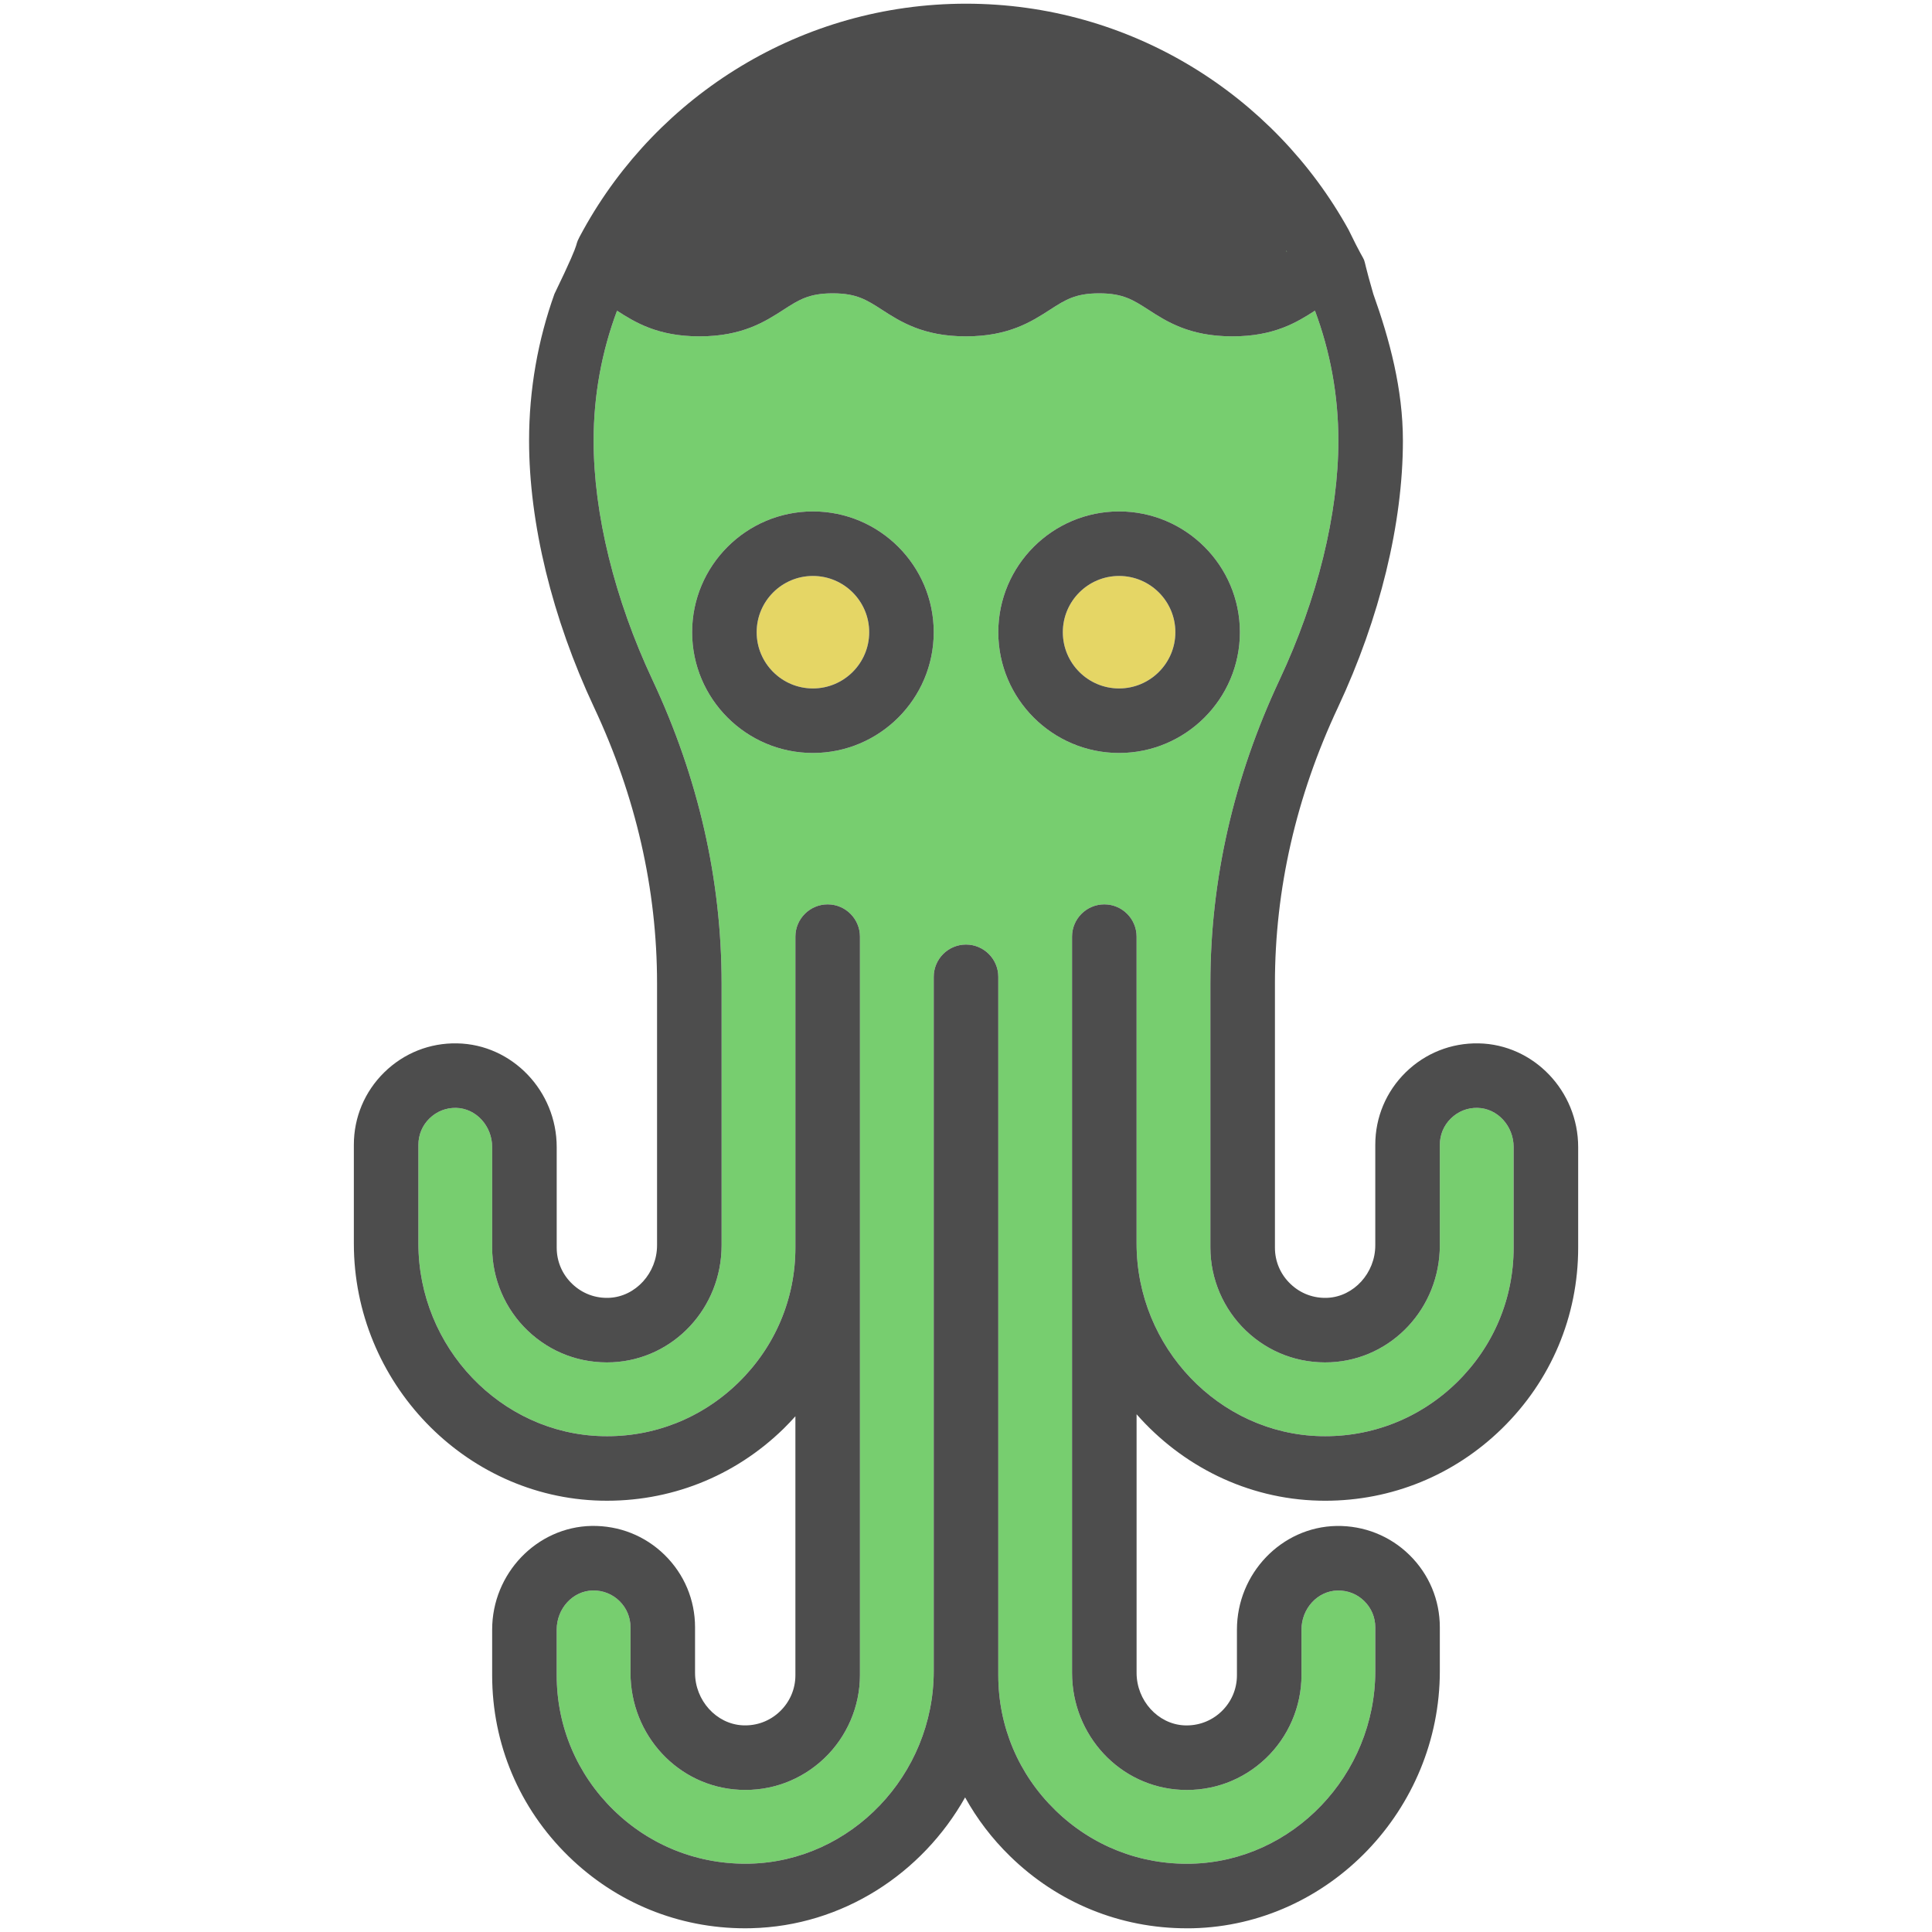
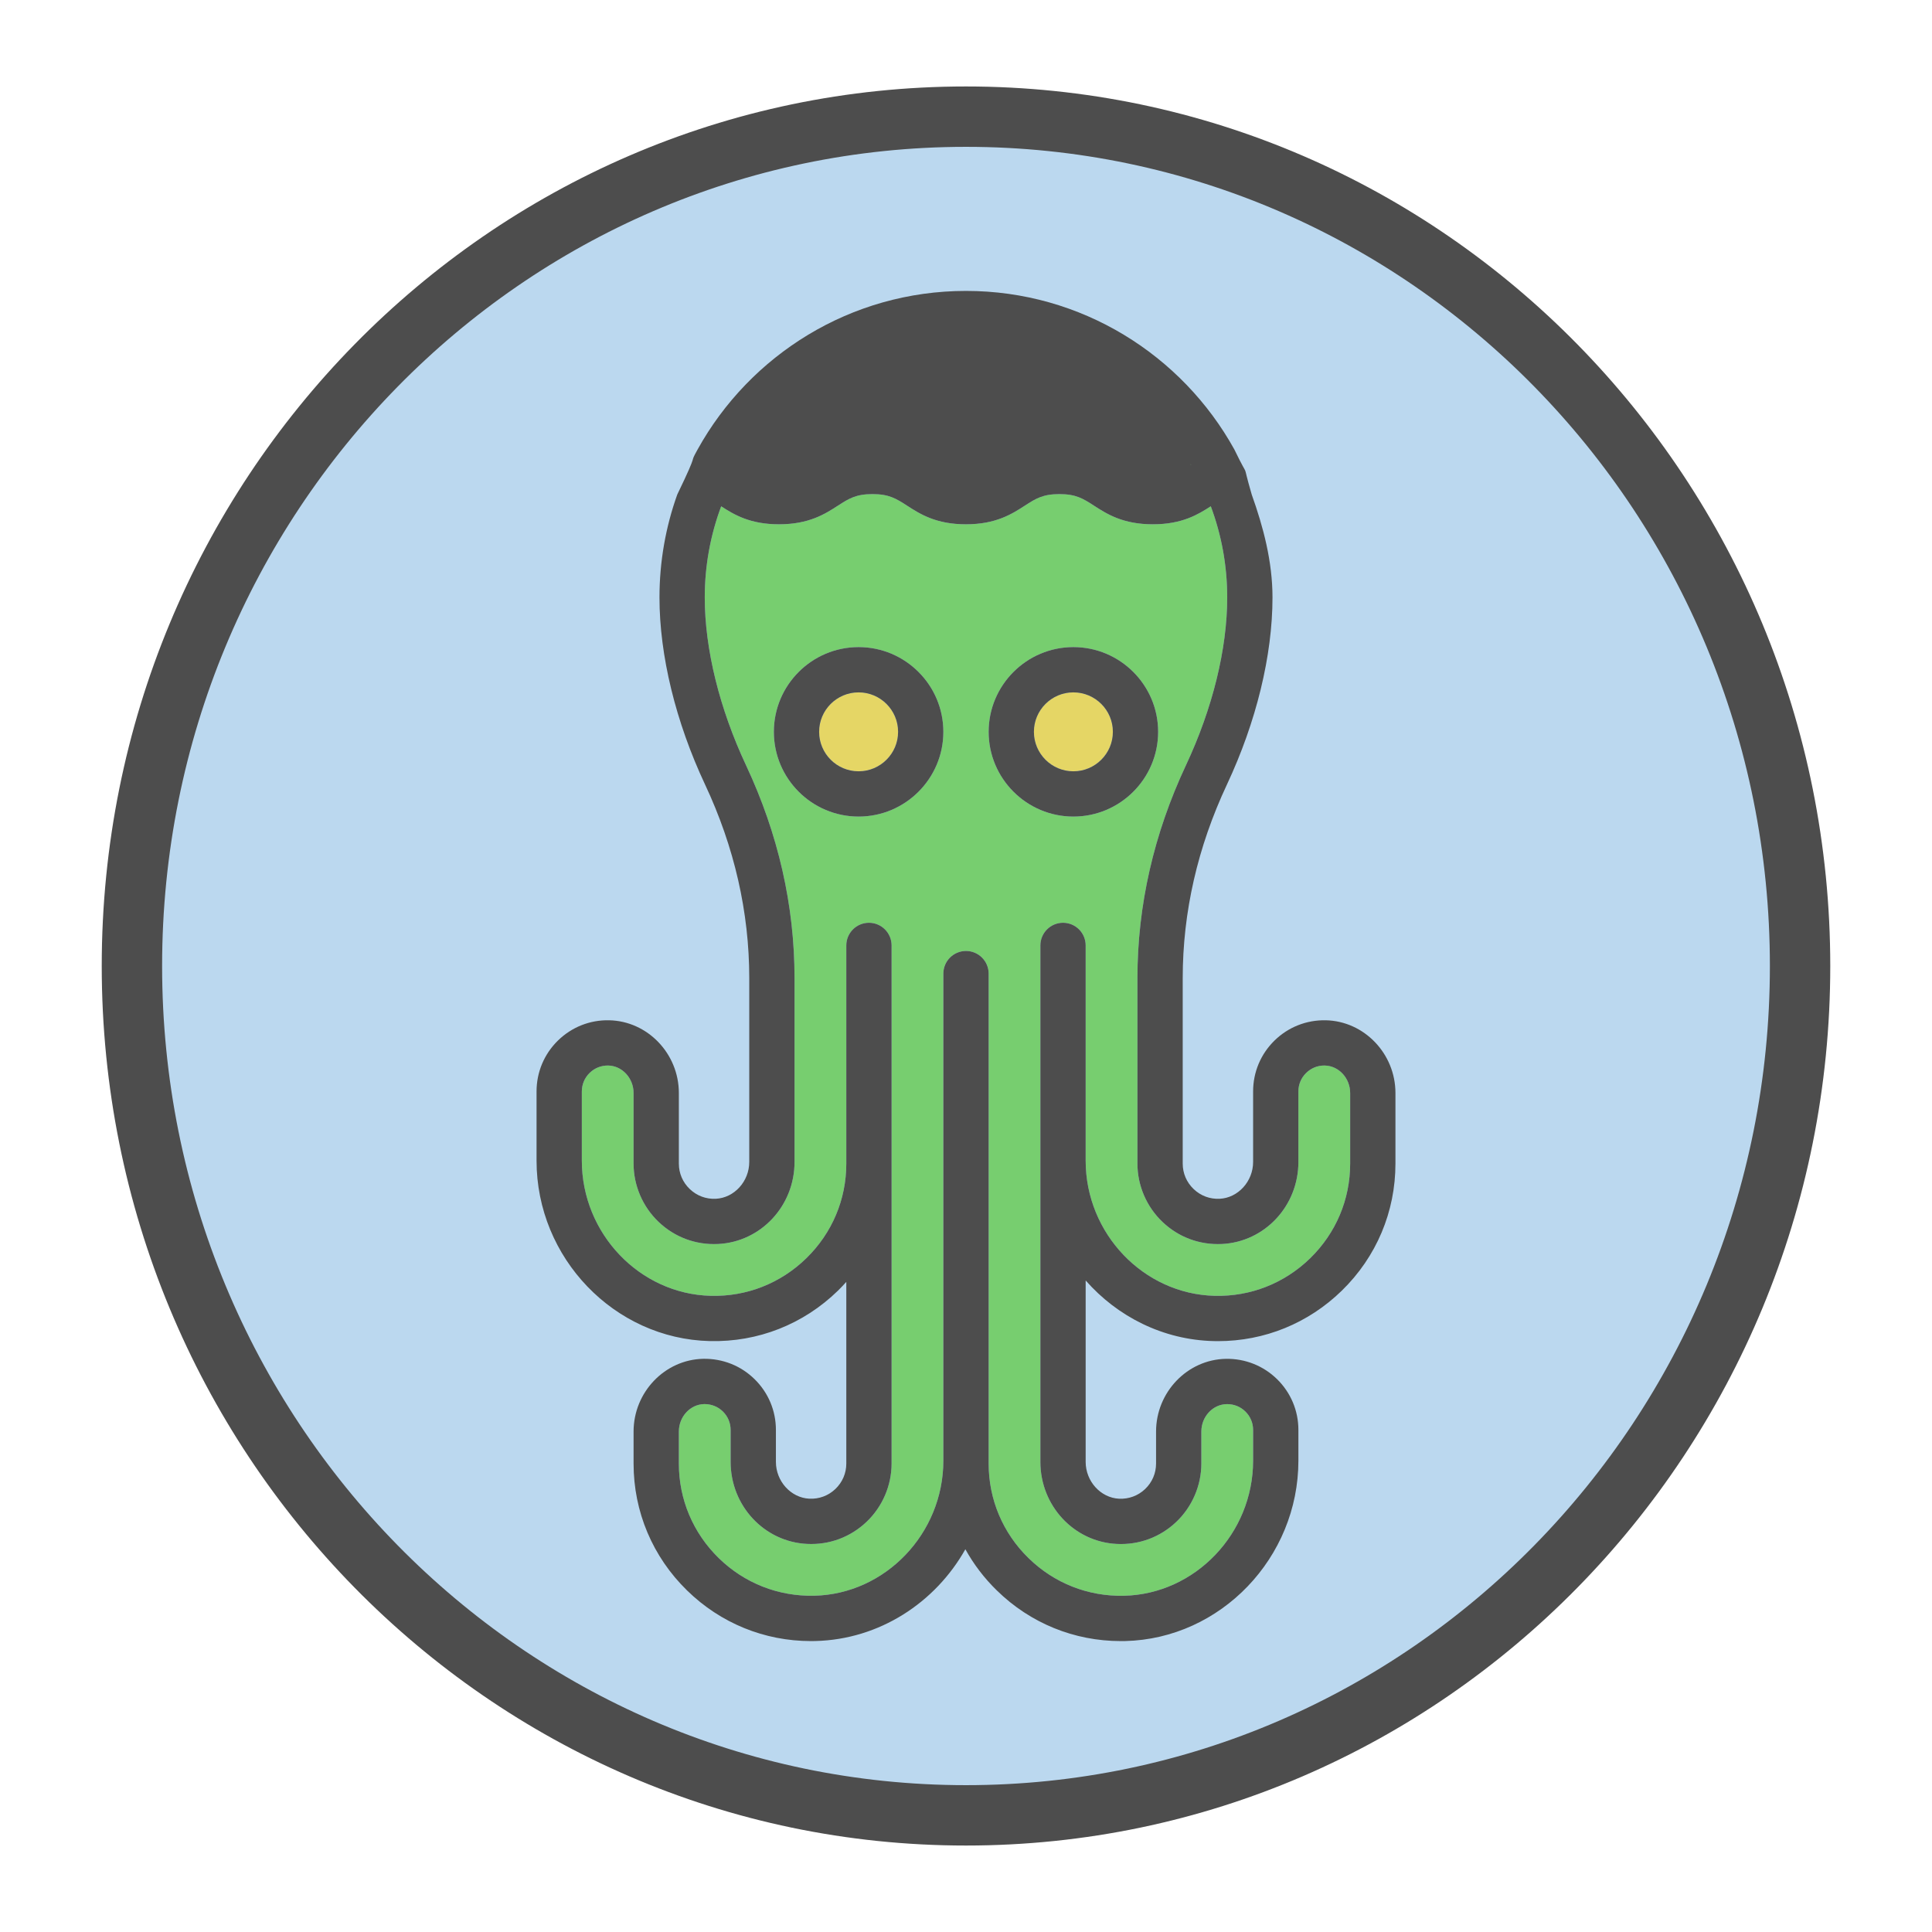
- <svg xmlns="http://www.w3.org/2000/svg" id="Capa_1" style="enable-background:new 0 0 448.978 448.978;" x="0px" y="0px" viewBox="0 0 448.978 448.978">
-   <g id="XMLID_40_">
+ <svg xmlns="http://www.w3.org/2000/svg" id="Capa_1" style="enable-background:new 0 0 448.978 448.978;" x="0px" y="0px" viewBox="0 0 640 640">
+   <ellipse cx="320" cy="320" rx="276.299" ry="281.358" style="stroke: rgb(77, 77, 77); stroke-width: 20; fill: rgb(187, 216, 239);" />
+   <g id="XMLID_40_" transform="matrix(1, 0, 0, 1, 95.508, 95.51198)">
    <g>
-       <path style="fill:#E5D665;" d="M260.062,133.848c7.21,0,13.08,5.86,13.08,13.07c0,7.21-5.87,13.07-13.08,13.07     c-7.21,0-13.07-5.86-13.07-13.07C246.992,139.708,252.852,133.848,260.062,133.848z" />
-       <path style="fill:#E5D665;" d="M188.912,133.848c7.21,0,13.08,5.86,13.08,13.07c0,7.21-5.87,13.07-13.08,13.07     c-7.21,0-13.07-5.86-13.07-13.07C175.842,139.708,181.702,133.848,188.912,133.848z" />
-       <path style="fill:#77CE6F;" d="M299.072,58.558c-0.43,0.27-0.85,0.54-1.26,0.81c-3.54,2.29-5.88,3.8-11.41,3.8     s-7.87-1.51-11.42-3.8c-4.27-2.77-9.59-6.2-19.55-6.2c-9.95,0-15.27,3.44-19.55,6.2c-3.54,2.29-5.88,3.8-11.41,3.8     c-5.52,0-7.86-1.51-11.4-3.8c-4.28-2.76-9.6-6.2-19.55-6.2c-9.96,0-15.28,3.43-19.55,6.2c-3.55,2.29-5.89,3.8-11.42,3.8     s-7.87-1.51-11.41-3.8c-0.4-0.26-0.82-0.53-1.24-0.8c15.06-25.54,42.85-42.71,74.59-42.71     C256.222,15.858,284.012,33.028,299.072,58.558z" />
-       <path style="fill:#77CE6F;" d="M351.752,266.568v23.38c0,11.88-4.7,23-13.22,31.33c-8.53,8.32-19.78,12.76-31.65,12.47     c-23.57-0.56-42.75-20.64-42.75-44.76v-71.32c0-4.14-3.35-7.5-7.5-7.5c-4.14,0-7.5,3.36-7.5,7.5v171.09     c0,14.55,11.13,26.49,25.33,27.18c7.38,0.36,14.37-2.24,19.71-7.32c5.26-5.02,8.28-12.05,8.28-19.31v-10.59     c0-4.94,3.77-9.02,8.42-9.1c2.34-0.03,4.51,0.82,6.16,2.45c1.66,1.62,2.57,3.79,2.57,6.11v10.17c0,24.12-19.18,44.2-42.75,44.76     c-11.89,0.28-23.13-4.15-31.64-12.47c-8.53-8.32-13.22-19.45-13.22-31.33v-162.3c0-4.14-3.36-7.5-7.5-7.5     c-4.15,0-7.5,3.36-7.5,7.5v161.37c-0.02,24.1-19.19,44.16-42.75,44.72c-11.88,0.27-23.13-4.14-31.65-12.46     c-8.52-8.33-13.22-19.45-13.22-31.33v-10.6c0-4.93,3.77-9.02,8.41-9.1c2.32-0.03,4.52,0.83,6.18,2.46     c1.65,1.62,2.56,3.79,2.56,6.1v10.59c0,14.54,11.13,26.48,25.33,27.17c7.37,0.37,14.37-2.24,19.71-7.32     c5.26-5.01,8.28-12.05,8.28-19.3v-171.64c0-4.14-3.36-7.5-7.5-7.5s-7.5,3.36-7.5,7.5v72.28c0,11.88-4.7,23-13.22,31.33     c-8.52,8.32-19.76,12.77-31.65,12.47c-23.57-0.56-42.74-20.64-42.74-44.76v-22.95c0-2.32,0.91-4.5,2.57-6.12     c1.66-1.63,3.84-2.5,6.17-2.46c4.63,0.09,8.4,4.18,8.4,9.11v23.38c0,7.26,3.02,14.29,8.28,19.3c5.34,5.09,12.33,7.68,19.7,7.33     c14.21-0.69,25.34-12.63,25.34-27.18v-60.89c0-24.06-5.4-47.78-16.06-70.5c-8.82-18.81-13.68-38.56-13.68-55.61     c0-10.62,1.92-20.78,5.44-30.19c4.21,2.72,9.5,5.96,19.16,5.96c9.96,0,15.28-3.44,19.55-6.2c3.55-2.29,5.89-3.8,11.42-3.8     c5.52,0,7.86,1.51,11.41,3.8c4.27,2.76,9.59,6.2,19.54,6.2c9.96,0,15.28-3.44,19.55-6.2c3.55-2.29,5.89-3.8,11.41-3.8     c5.53,0,7.87,1.51,11.42,3.8c4.27,2.76,9.59,6.2,19.55,6.2c9.67,0,14.97-3.25,19.18-5.97c3.52,9.41,5.44,19.58,5.44,30.2     c0,17.05-4.85,36.8-13.68,55.61c-10.65,22.72-16.06,46.44-16.06,70.5v61.44c0,7.26,3.02,14.29,8.28,19.3     c5.33,5.09,12.33,7.68,19.7,7.33c14.21-0.69,25.34-12.63,25.34-27.18v-23.36c0-2.32,0.91-4.5,2.57-6.12     c1.66-1.63,3.84-2.51,6.17-2.46C347.982,257.548,351.752,261.638,351.752,266.568z M288.142,146.918     c0-15.48-12.6-28.07-28.08-28.07c-15.48,0-28.07,12.59-28.07,28.07s12.59,28.07,28.07,28.07     C275.542,174.988,288.142,162.398,288.142,146.918z M216.992,146.918c0-15.48-12.6-28.07-28.08-28.07s-28.07,12.59-28.07,28.07     s12.59,28.07,28.07,28.07S216.992,162.398,216.992,146.918z" />
-       <path style="fill:#4D4D4D;" d="M 313.382 53.368 C 319.073 65.106 315.395 55.397 319.143 68.318 C 322.953 78.978 326.022 90.448 326.022 102.398 C 326.022 121.608 320.662 143.618 310.932 164.378 C 301.212 185.088 296.282 206.668 296.282 228.508 L 296.282 289.948 C 296.282 293.168 297.572 296.168 299.912 298.388 C 302.242 300.618 305.302 301.758 308.532 301.598 C 314.632 301.298 319.602 295.828 319.602 289.398 L 319.602 266.038 C 319.602 259.658 322.112 253.678 326.662 249.208 C 331.222 244.738 337.252 242.348 343.632 242.468 C 356.372 242.708 366.752 253.518 366.752 266.568 L 366.752 289.948 C 366.752 305.898 360.452 320.838 349.012 332.008 C 337.912 342.838 323.392 348.758 307.962 348.758 C 307.482 348.758 307.002 348.748 306.522 348.738 C 289.752 348.338 274.642 340.628 264.132 328.658 L 264.132 388.758 C 264.132 395.188 269.092 400.658 275.192 400.958 C 278.412 401.108 281.492 399.978 283.832 397.748 C 286.162 395.528 287.452 392.528 287.452 389.308 L 287.452 378.718 C 287.452 365.648 297.842 354.838 310.602 354.618 C 316.952 354.518 322.992 356.898 327.542 361.358 C 332.092 365.828 334.602 371.798 334.602 378.178 L 334.602 388.348 C 334.602 420.538 308.852 447.348 277.212 448.108 C 276.732 448.118 276.252 448.118 275.782 448.118 C 260.352 448.118 245.822 442.208 234.732 431.368 C 230.532 427.278 227.032 422.668 224.282 417.698 C 214.342 435.378 195.802 447.588 174.592 448.098 C 174.122 448.108 173.642 448.118 173.162 448.118 C 157.732 448.118 143.202 442.198 132.112 431.368 C 120.672 420.198 114.372 405.258 114.372 389.308 L 114.372 378.708 C 114.372 365.648 124.752 354.838 137.512 354.608 C 143.902 354.518 149.912 356.888 154.462 361.358 C 159.012 365.828 161.522 371.798 161.522 378.168 L 161.522 388.758 C 161.522 395.178 166.482 400.648 172.582 400.948 C 175.812 401.108 178.882 399.968 181.212 397.748 C 183.552 395.518 184.842 392.518 184.842 389.308 L 184.842 329.128 C 183.962 330.108 183.052 331.078 182.102 332.008 C 170.662 343.178 155.582 349.118 139.622 348.738 C 107.972 347.988 82.232 321.188 82.232 288.988 L 82.232 266.038 C 82.232 259.658 84.742 253.678 89.292 249.208 C 93.852 244.738 99.872 242.338 106.252 242.468 C 119.002 242.708 129.372 253.518 129.372 266.568 L 129.372 289.948 C 129.372 293.168 130.662 296.168 133.002 298.388 C 135.332 300.618 138.402 301.758 141.622 301.598 C 147.732 301.298 152.692 295.828 152.692 289.398 L 152.692 228.508 C 152.692 206.668 147.772 185.088 138.052 164.378 C 128.312 143.618 122.952 121.608 122.952 102.398 C 122.952 90.448 125.032 78.968 128.842 68.318 C 136.536 52.429 132.364 59.182 135.592 53.368 C 152.922 22.088 186.272 0.858 224.492 0.858 C 262.712 0.858 296.062 22.088 313.382 53.368 Z M 351.752 289.948 L 351.752 266.568 C 351.752 261.638 347.982 257.548 343.342 257.458 C 341.012 257.408 338.832 258.288 337.172 259.918 C 335.512 261.538 334.602 263.718 334.602 266.038 L 334.602 289.398 C 334.602 303.948 323.472 315.888 309.262 316.578 C 301.892 316.928 294.892 314.338 289.562 309.248 C 284.302 304.238 281.282 297.208 281.282 289.948 L 281.282 228.508 C 281.282 204.448 286.692 180.728 297.342 158.008 C 306.172 139.198 311.022 119.448 311.022 102.398 C 311.022 91.778 309.102 81.608 305.582 72.198 C 301.372 74.918 296.072 78.168 286.402 78.168 C 276.442 78.168 271.122 74.728 266.852 71.968 C 263.302 69.678 260.962 68.168 255.432 68.168 C 249.912 68.168 247.572 69.678 244.022 71.968 C 239.752 74.728 234.432 78.168 224.472 78.168 C 214.522 78.168 209.202 74.728 204.932 71.968 C 201.382 69.678 199.042 68.168 193.522 68.168 C 187.992 68.168 185.652 69.678 182.102 71.968 C 177.832 74.728 172.512 78.168 162.552 78.168 C 152.892 78.168 147.602 74.928 143.392 72.208 C 139.872 81.618 137.952 91.778 137.952 102.398 C 137.952 119.448 142.812 139.198 151.632 158.008 C 162.292 180.728 167.692 204.448 167.692 228.508 L 167.692 289.398 C 167.692 303.948 156.562 315.888 142.352 316.578 C 134.982 316.928 127.992 314.338 122.652 309.248 C 117.392 304.238 114.372 297.208 114.372 289.948 L 114.372 266.568 C 114.372 261.638 110.602 257.548 105.972 257.458 C 103.642 257.418 101.462 258.288 99.802 259.918 C 98.142 261.538 97.232 263.718 97.232 266.038 L 97.232 288.988 C 97.232 313.108 116.402 333.188 139.972 333.748 C 151.862 334.048 163.102 329.598 171.622 321.278 C 180.142 312.948 184.842 301.828 184.842 289.948 L 184.842 217.668 C 184.842 213.528 188.202 210.168 192.342 210.168 C 196.482 210.168 199.842 213.528 199.842 217.668 L 199.842 389.308 C 199.842 396.558 196.822 403.598 191.562 408.608 C 186.222 413.688 179.222 416.298 171.852 415.928 C 157.652 415.238 146.522 403.298 146.522 388.758 L 146.522 378.168 C 146.522 375.858 145.612 373.688 143.962 372.068 C 142.302 370.438 140.102 369.578 137.782 369.608 C 133.142 369.688 129.372 373.778 129.372 378.708 L 129.372 389.308 C 129.372 401.188 134.072 412.308 142.592 420.638 C 151.112 428.958 162.362 433.368 174.242 433.098 C 197.802 432.538 216.972 412.478 216.992 388.378 L 216.992 227.008 C 216.992 222.868 220.342 219.508 224.492 219.508 C 228.632 219.508 231.992 222.868 231.992 227.008 L 231.992 389.308 C 231.992 401.188 236.682 412.318 245.212 420.638 C 253.722 428.958 264.962 433.388 276.852 433.108 C 300.422 432.548 319.602 412.468 319.602 388.348 L 319.602 378.178 C 319.602 375.858 318.692 373.688 317.032 372.068 C 315.382 370.438 313.212 369.588 310.872 369.618 C 306.222 369.698 302.452 373.778 302.452 378.718 L 302.452 389.308 C 302.452 396.568 299.432 403.598 294.172 408.618 C 288.832 413.698 281.842 416.298 274.462 415.938 C 260.262 415.248 249.132 403.308 249.132 388.758 L 249.132 217.668 C 249.132 213.528 252.492 210.168 256.632 210.168 C 260.782 210.168 264.132 213.528 264.132 217.668 L 264.132 288.988 C 264.132 313.108 283.312 333.188 306.882 333.748 C 318.752 334.038 330.002 329.598 338.532 321.278 C 347.052 312.948 351.752 301.828 351.752 289.948 Z M 297.317 51.95 C 297.727 51.68 298.642 58.828 299.072 58.558 C 284.012 33.028 164.962 33.028 149.902 58.568 C 150.322 58.838 146.291 56.141 146.691 56.401 C 150.231 58.691 150.593 45.86 156.123 45.86 C 161.653 45.86 166.96 42.372 170.51 40.082 C 174.78 37.312 183.067 35.862 193.027 35.86 C 202.977 35.858 197.177 27.68 215.05 33.159 C 219.081 34.395 214.501 35.476 220.021 35.476 C 225.551 35.476 227.397 40.394 230.937 38.104 C 235.217 35.344 238.559 37.84 248.509 37.838 C 258.469 37.836 258.846 13.785 278.938 39.093 C 281.565 42.402 272.96 44.871 278.49 44.871 C 284.02 44.871 293.777 54.24 297.317 51.95 Z" />
-       <path style="fill:#4D4D4D;" d="M260.062,118.848c15.48,0,28.08,12.59,28.08,28.07s-12.6,28.07-28.08,28.07     c-15.48,0-28.07-12.59-28.07-28.07S244.582,118.848,260.062,118.848z M273.142,146.918c0-7.21-5.87-13.07-13.08-13.07     c-7.21,0-13.07,5.86-13.07,13.07c0,7.21,5.86,13.07,13.07,13.07C267.272,159.988,273.142,154.128,273.142,146.918z" />
-       <path style="fill:#4D4D4D;" d="M188.912,118.848c15.48,0,28.08,12.59,28.08,28.07s-12.6,28.07-28.08,28.07     s-28.07-12.59-28.07-28.07S173.432,118.848,188.912,118.848z M201.992,146.918c0-7.21-5.87-13.07-13.08-13.07     c-7.21,0-13.07,5.86-13.07,13.07c0,7.21,5.86,13.07,13.07,13.07C196.122,159.988,201.992,154.128,201.992,146.918z" />
+       <path d="M260.062,133.848c7.21,0,13.08,5.86,13.08,13.07c0,7.21-5.87,13.07-13.08,13.07     c-7.21,0-13.07-5.86-13.07-13.07C246.992,139.708,252.852,133.848,260.062,133.848z" style="fill:#E5D665;" />
+       <path d="M188.912,133.848c7.21,0,13.08,5.86,13.08,13.07c0,7.21-5.87,13.07-13.08,13.07     c-7.21,0-13.07-5.86-13.07-13.07C175.842,139.708,181.702,133.848,188.912,133.848z" style="fill:#E5D665;" />
+       <path d="M299.072,58.558c-0.43,0.27-0.85,0.54-1.26,0.81c-3.54,2.29-5.88,3.8-11.41,3.8     s-7.87-1.51-11.42-3.8c-4.27-2.77-9.59-6.2-19.55-6.2c-9.95,0-15.27,3.44-19.55,6.2c-3.54,2.29-5.88,3.8-11.41,3.8     c-5.52,0-7.86-1.51-11.4-3.8c-4.28-2.76-9.6-6.2-19.55-6.2c-9.96,0-15.28,3.43-19.55,6.2c-3.55,2.29-5.89,3.8-11.42,3.8     s-7.87-1.51-11.41-3.8c-0.4-0.26-0.82-0.53-1.24-0.8c15.06-25.54,42.85-42.71,74.59-42.71     C256.222,15.858,284.012,33.028,299.072,58.558z" style="fill:#77CE6F;" />
+       <path d="M351.752,266.568v23.38c0,11.88-4.7,23-13.22,31.33c-8.53,8.32-19.78,12.76-31.65,12.47     c-23.57-0.56-42.75-20.64-42.75-44.76v-71.32c0-4.14-3.35-7.5-7.5-7.5c-4.14,0-7.5,3.36-7.5,7.5v171.09     c0,14.55,11.13,26.49,25.33,27.18c7.38,0.36,14.37-2.24,19.71-7.32c5.26-5.02,8.28-12.05,8.28-19.31v-10.59     c0-4.94,3.77-9.02,8.42-9.1c2.34-0.03,4.51,0.82,6.16,2.45c1.66,1.62,2.57,3.79,2.57,6.11v10.17c0,24.12-19.18,44.2-42.75,44.76     c-11.89,0.28-23.13-4.15-31.64-12.47c-8.53-8.32-13.22-19.45-13.22-31.33v-162.3c0-4.14-3.36-7.5-7.5-7.5     c-4.15,0-7.5,3.36-7.5,7.5v161.37c-0.02,24.1-19.19,44.16-42.75,44.72c-11.88,0.27-23.13-4.14-31.65-12.46     c-8.52-8.33-13.22-19.45-13.22-31.33v-10.6c0-4.93,3.77-9.02,8.41-9.1c2.32-0.03,4.52,0.83,6.18,2.46     c1.65,1.62,2.56,3.79,2.56,6.1v10.59c0,14.54,11.13,26.48,25.33,27.17c7.37,0.37,14.37-2.24,19.71-7.32     c5.26-5.01,8.28-12.05,8.28-19.3v-171.64c0-4.14-3.36-7.5-7.5-7.5s-7.5,3.36-7.5,7.5v72.28c0,11.88-4.7,23-13.22,31.33     c-8.52,8.32-19.76,12.77-31.65,12.47c-23.57-0.56-42.74-20.64-42.74-44.76v-22.95c0-2.32,0.91-4.5,2.57-6.12     c1.66-1.63,3.84-2.5,6.17-2.46c4.63,0.09,8.4,4.18,8.4,9.11v23.38c0,7.26,3.02,14.29,8.28,19.3c5.34,5.09,12.33,7.68,19.7,7.33     c14.21-0.69,25.34-12.63,25.34-27.18v-60.89c0-24.06-5.4-47.78-16.06-70.5c-8.82-18.81-13.68-38.56-13.68-55.61     c0-10.62,1.92-20.78,5.44-30.19c4.21,2.72,9.5,5.96,19.16,5.96c9.96,0,15.28-3.44,19.55-6.2c3.55-2.29,5.89-3.8,11.42-3.8     c5.52,0,7.86,1.51,11.41,3.8c4.27,2.76,9.59,6.2,19.54,6.2c9.96,0,15.28-3.44,19.55-6.2c3.55-2.29,5.89-3.8,11.41-3.8     c5.53,0,7.87,1.51,11.42,3.8c4.27,2.76,9.59,6.2,19.55,6.2c9.67,0,14.97-3.25,19.18-5.97c3.52,9.41,5.44,19.58,5.44,30.2     c0,17.05-4.85,36.8-13.68,55.61c-10.65,22.72-16.06,46.44-16.06,70.5v61.44c0,7.26,3.02,14.29,8.28,19.3     c5.33,5.09,12.33,7.68,19.7,7.33c14.21-0.69,25.34-12.63,25.34-27.18v-23.36c0-2.32,0.91-4.5,2.57-6.12     c1.66-1.63,3.84-2.51,6.17-2.46C347.982,257.548,351.752,261.638,351.752,266.568z M288.142,146.918     c0-15.48-12.6-28.07-28.08-28.07c-15.48,0-28.07,12.59-28.07,28.07s12.59,28.07,28.07,28.07     C275.542,174.988,288.142,162.398,288.142,146.918z M216.992,146.918c0-15.48-12.6-28.07-28.08-28.07s-28.07,12.59-28.07,28.07     s12.59,28.07,28.07,28.07S216.992,162.398,216.992,146.918z" style="fill:#77CE6F;" />
+       <path d="M 313.382 53.368 C 319.073 65.106 315.395 55.397 319.143 68.318 C 322.953 78.978 326.022 90.448 326.022 102.398 C 326.022 121.608 320.662 143.618 310.932 164.378 C 301.212 185.088 296.282 206.668 296.282 228.508 L 296.282 289.948 C 296.282 293.168 297.572 296.168 299.912 298.388 C 302.242 300.618 305.302 301.758 308.532 301.598 C 314.632 301.298 319.602 295.828 319.602 289.398 L 319.602 266.038 C 319.602 259.658 322.112 253.678 326.662 249.208 C 331.222 244.738 337.252 242.348 343.632 242.468 C 356.372 242.708 366.752 253.518 366.752 266.568 L 366.752 289.948 C 366.752 305.898 360.452 320.838 349.012 332.008 C 337.912 342.838 323.392 348.758 307.962 348.758 C 307.482 348.758 307.002 348.748 306.522 348.738 C 289.752 348.338 274.642 340.628 264.132 328.658 L 264.132 388.758 C 264.132 395.188 269.092 400.658 275.192 400.958 C 278.412 401.108 281.492 399.978 283.832 397.748 C 286.162 395.528 287.452 392.528 287.452 389.308 L 287.452 378.718 C 287.452 365.648 297.842 354.838 310.602 354.618 C 316.952 354.518 322.992 356.898 327.542 361.358 C 332.092 365.828 334.602 371.798 334.602 378.178 L 334.602 388.348 C 334.602 420.538 308.852 447.348 277.212 448.108 C 276.732 448.118 276.252 448.118 275.782 448.118 C 260.352 448.118 245.822 442.208 234.732 431.368 C 230.532 427.278 227.032 422.668 224.282 417.698 C 214.342 435.378 195.802 447.588 174.592 448.098 C 174.122 448.108 173.642 448.118 173.162 448.118 C 157.732 448.118 143.202 442.198 132.112 431.368 C 120.672 420.198 114.372 405.258 114.372 389.308 L 114.372 378.708 C 114.372 365.648 124.752 354.838 137.512 354.608 C 143.902 354.518 149.912 356.888 154.462 361.358 C 159.012 365.828 161.522 371.798 161.522 378.168 L 161.522 388.758 C 161.522 395.178 166.482 400.648 172.582 400.948 C 175.812 401.108 178.882 399.968 181.212 397.748 C 183.552 395.518 184.842 392.518 184.842 389.308 L 184.842 329.128 C 183.962 330.108 183.052 331.078 182.102 332.008 C 170.662 343.178 155.582 349.118 139.622 348.738 C 107.972 347.988 82.232 321.188 82.232 288.988 L 82.232 266.038 C 82.232 259.658 84.742 253.678 89.292 249.208 C 93.852 244.738 99.872 242.338 106.252 242.468 C 119.002 242.708 129.372 253.518 129.372 266.568 L 129.372 289.948 C 129.372 293.168 130.662 296.168 133.002 298.388 C 135.332 300.618 138.402 301.758 141.622 301.598 C 147.732 301.298 152.692 295.828 152.692 289.398 L 152.692 228.508 C 152.692 206.668 147.772 185.088 138.052 164.378 C 128.312 143.618 122.952 121.608 122.952 102.398 C 122.952 90.448 125.032 78.968 128.842 68.318 C 136.536 52.429 132.364 59.182 135.592 53.368 C 152.922 22.088 186.272 0.858 224.492 0.858 C 262.712 0.858 296.062 22.088 313.382 53.368 Z M 351.752 289.948 L 351.752 266.568 C 351.752 261.638 347.982 257.548 343.342 257.458 C 341.012 257.408 338.832 258.288 337.172 259.918 C 335.512 261.538 334.602 263.718 334.602 266.038 L 334.602 289.398 C 334.602 303.948 323.472 315.888 309.262 316.578 C 301.892 316.928 294.892 314.338 289.562 309.248 C 284.302 304.238 281.282 297.208 281.282 289.948 L 281.282 228.508 C 281.282 204.448 286.692 180.728 297.342 158.008 C 306.172 139.198 311.022 119.448 311.022 102.398 C 311.022 91.778 309.102 81.608 305.582 72.198 C 301.372 74.918 296.072 78.168 286.402 78.168 C 276.442 78.168 271.122 74.728 266.852 71.968 C 263.302 69.678 260.962 68.168 255.432 68.168 C 249.912 68.168 247.572 69.678 244.022 71.968 C 239.752 74.728 234.432 78.168 224.472 78.168 C 214.522 78.168 209.202 74.728 204.932 71.968 C 201.382 69.678 199.042 68.168 193.522 68.168 C 187.992 68.168 185.652 69.678 182.102 71.968 C 177.832 74.728 172.512 78.168 162.552 78.168 C 152.892 78.168 147.602 74.928 143.392 72.208 C 139.872 81.618 137.952 91.778 137.952 102.398 C 137.952 119.448 142.812 139.198 151.632 158.008 C 162.292 180.728 167.692 204.448 167.692 228.508 L 167.692 289.398 C 167.692 303.948 156.562 315.888 142.352 316.578 C 134.982 316.928 127.992 314.338 122.652 309.248 C 117.392 304.238 114.372 297.208 114.372 289.948 L 114.372 266.568 C 114.372 261.638 110.602 257.548 105.972 257.458 C 103.642 257.418 101.462 258.288 99.802 259.918 C 98.142 261.538 97.232 263.718 97.232 266.038 L 97.232 288.988 C 97.232 313.108 116.402 333.188 139.972 333.748 C 151.862 334.048 163.102 329.598 171.622 321.278 C 180.142 312.948 184.842 301.828 184.842 289.948 L 184.842 217.668 C 184.842 213.528 188.202 210.168 192.342 210.168 C 196.482 210.168 199.842 213.528 199.842 217.668 L 199.842 389.308 C 199.842 396.558 196.822 403.598 191.562 408.608 C 186.222 413.688 179.222 416.298 171.852 415.928 C 157.652 415.238 146.522 403.298 146.522 388.758 L 146.522 378.168 C 146.522 375.858 145.612 373.688 143.962 372.068 C 142.302 370.438 140.102 369.578 137.782 369.608 C 133.142 369.688 129.372 373.778 129.372 378.708 L 129.372 389.308 C 129.372 401.188 134.072 412.308 142.592 420.638 C 151.112 428.958 162.362 433.368 174.242 433.098 C 197.802 432.538 216.972 412.478 216.992 388.378 L 216.992 227.008 C 216.992 222.868 220.342 219.508 224.492 219.508 C 228.632 219.508 231.992 222.868 231.992 227.008 L 231.992 389.308 C 231.992 401.188 236.682 412.318 245.212 420.638 C 253.722 428.958 264.962 433.388 276.852 433.108 C 300.422 432.548 319.602 412.468 319.602 388.348 L 319.602 378.178 C 319.602 375.858 318.692 373.688 317.032 372.068 C 315.382 370.438 313.212 369.588 310.872 369.618 C 306.222 369.698 302.452 373.778 302.452 378.718 L 302.452 389.308 C 302.452 396.568 299.432 403.598 294.172 408.618 C 288.832 413.698 281.842 416.298 274.462 415.938 C 260.262 415.248 249.132 403.308 249.132 388.758 L 249.132 217.668 C 249.132 213.528 252.492 210.168 256.632 210.168 C 260.782 210.168 264.132 213.528 264.132 217.668 L 264.132 288.988 C 264.132 313.108 283.312 333.188 306.882 333.748 C 318.752 334.038 330.002 329.598 338.532 321.278 C 347.052 312.948 351.752 301.828 351.752 289.948 Z M 297.317 51.95 C 297.727 51.68 298.642 58.828 299.072 58.558 C 284.012 33.028 164.962 33.028 149.902 58.568 C 150.322 58.838 146.291 56.141 146.691 56.401 C 150.231 58.691 150.593 45.86 156.123 45.86 C 161.653 45.86 166.96 42.372 170.51 40.082 C 174.78 37.312 183.067 35.862 193.027 35.86 C 202.977 35.858 197.177 27.68 215.05 33.159 C 219.081 34.395 214.501 35.476 220.021 35.476 C 225.551 35.476 227.397 40.394 230.937 38.104 C 235.217 35.344 238.559 37.84 248.509 37.838 C 258.469 37.836 258.846 13.785 278.938 39.093 C 281.565 42.402 272.96 44.871 278.49 44.871 C 284.02 44.871 293.777 54.24 297.317 51.95 Z" style="fill:#4D4D4D;" />
+       <path d="M260.062,118.848c15.48,0,28.08,12.59,28.08,28.07s-12.6,28.07-28.08,28.07     c-15.48,0-28.07-12.59-28.07-28.07S244.582,118.848,260.062,118.848z M273.142,146.918c0-7.21-5.87-13.07-13.08-13.07     c-7.21,0-13.07,5.86-13.07,13.07c0,7.21,5.86,13.07,13.07,13.07C267.272,159.988,273.142,154.128,273.142,146.918z" style="fill:#4D4D4D;" />
+       <path d="M188.912,118.848c15.48,0,28.08,12.59,28.08,28.07s-12.6,28.07-28.08,28.07     s-28.07-12.59-28.07-28.07S173.432,118.848,188.912,118.848z M201.992,146.918c0-7.21-5.87-13.07-13.08-13.07     c-7.21,0-13.07,5.86-13.07,13.07c0,7.21,5.86,13.07,13.07,13.07C196.122,159.988,201.992,154.128,201.992,146.918z" style="fill:#4D4D4D;" />
    </g>
    <g />
  </g>
</svg>
